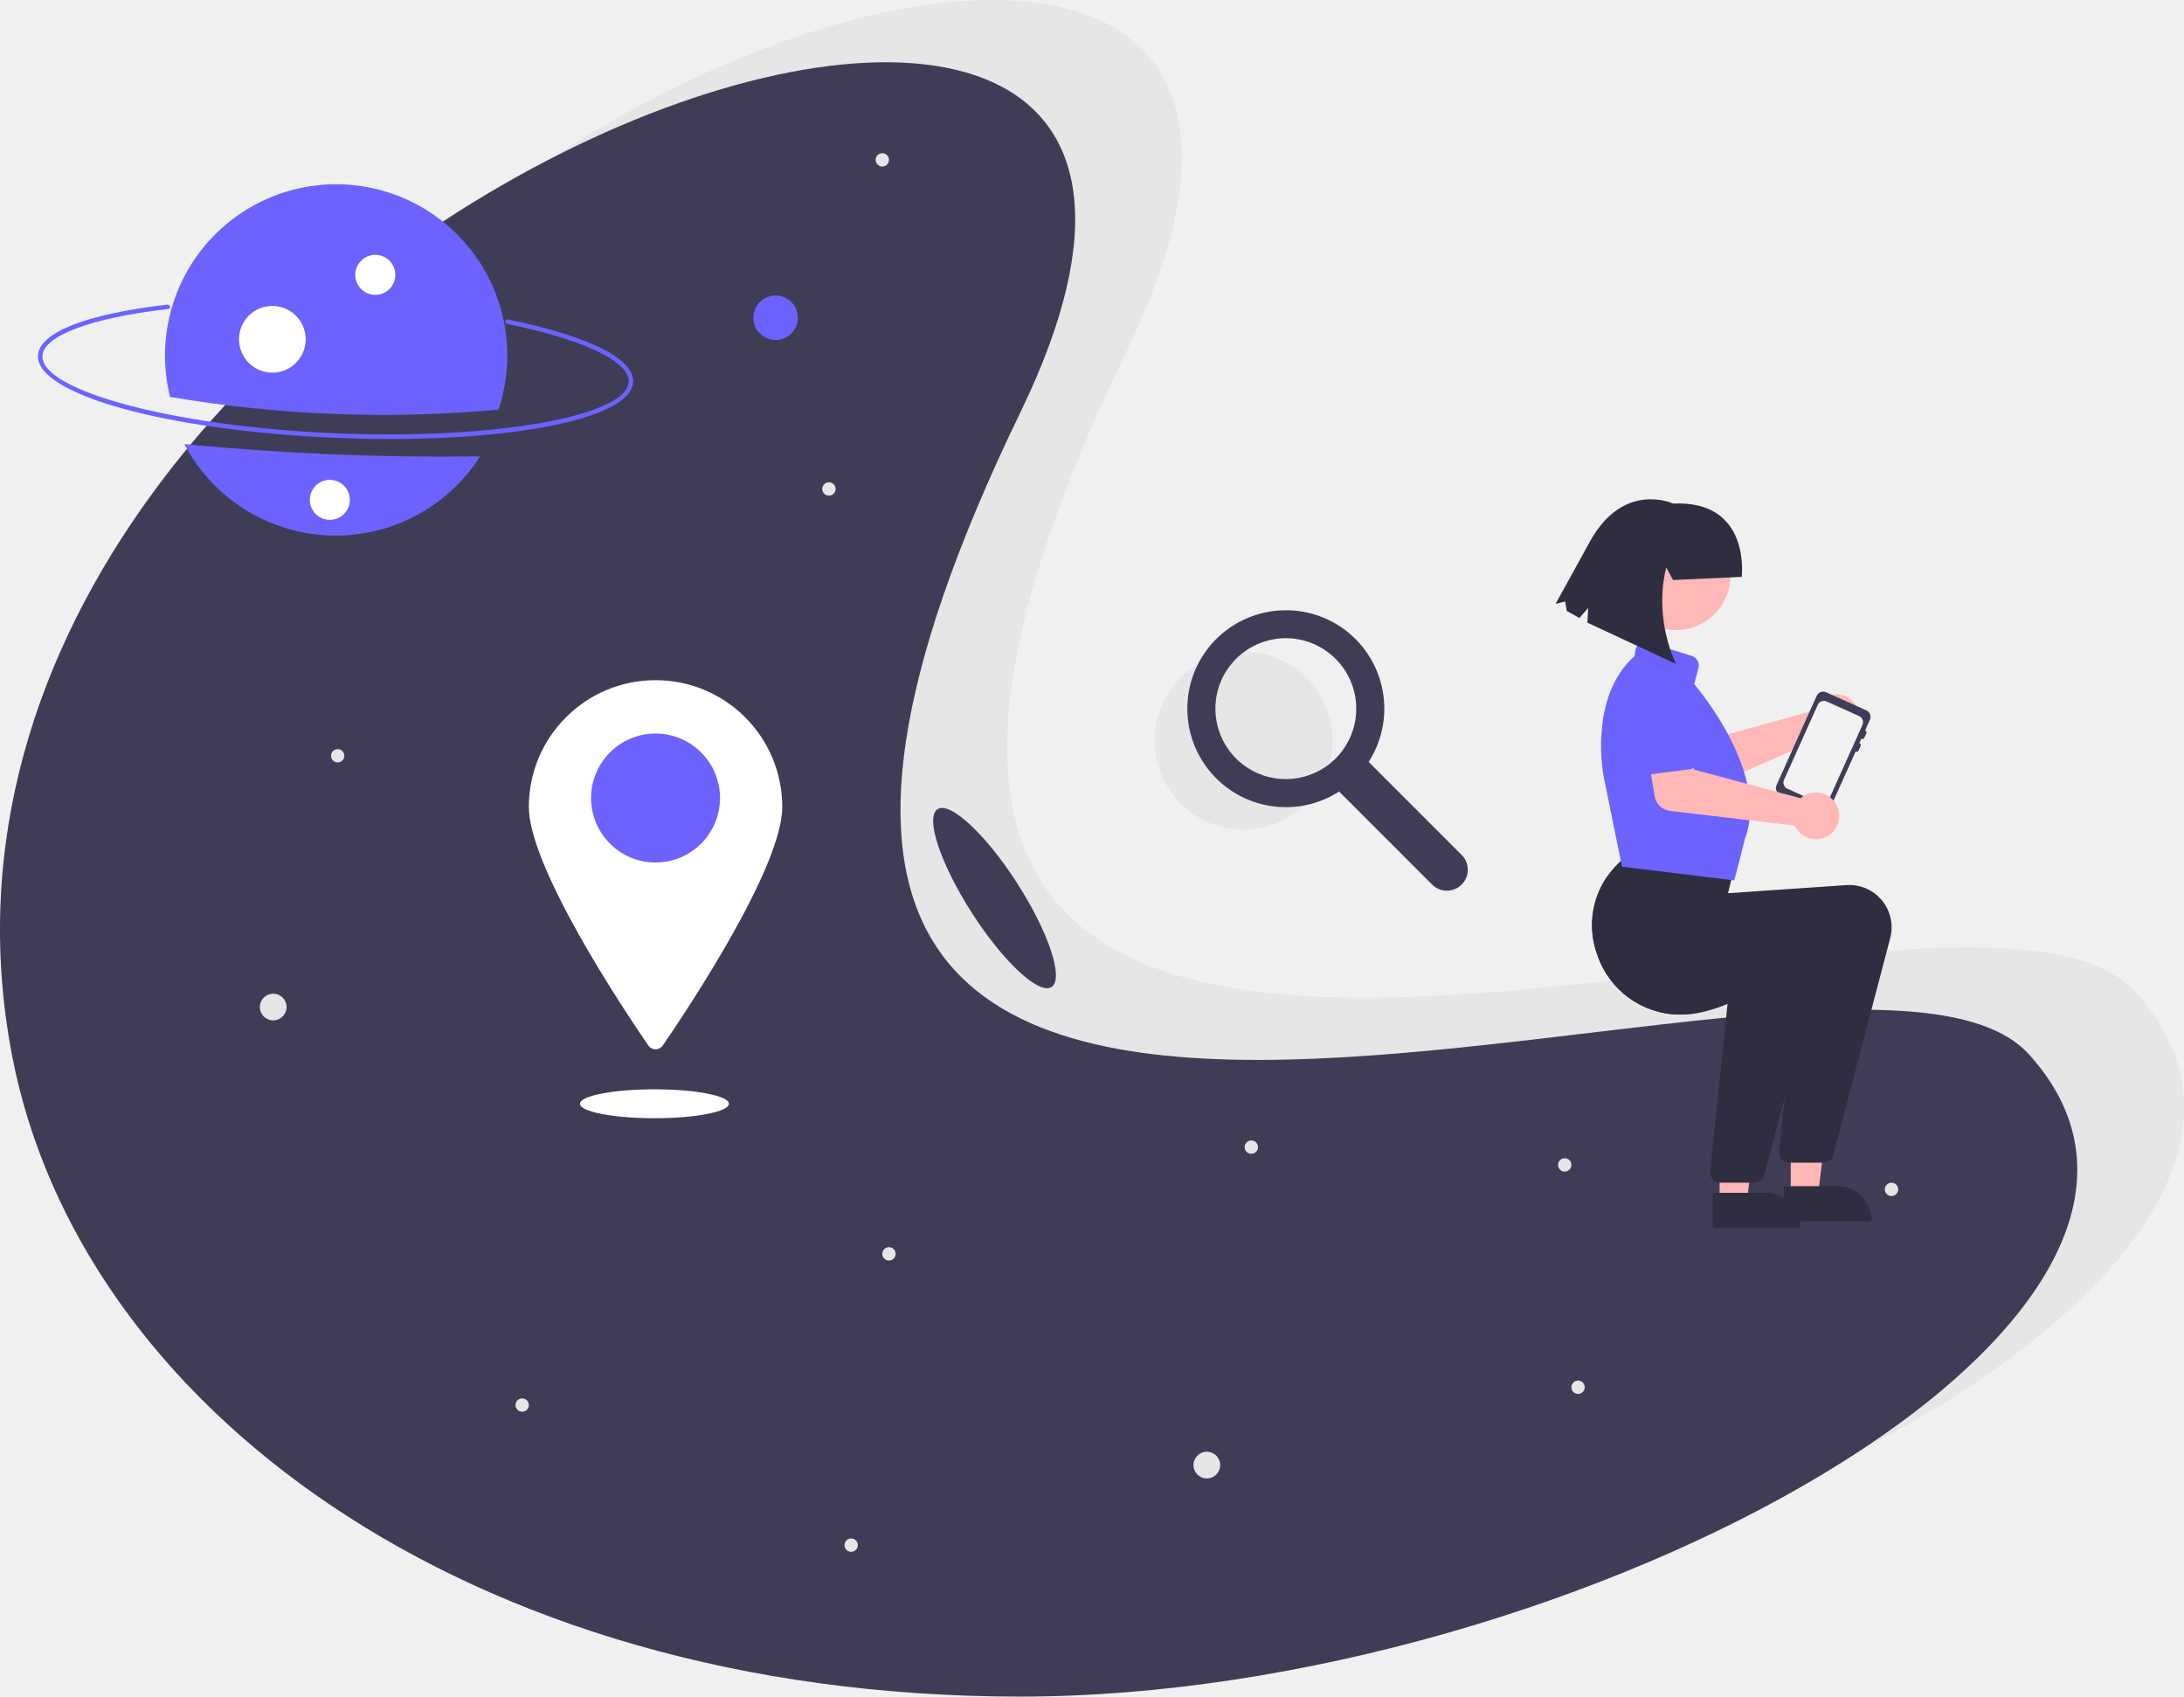
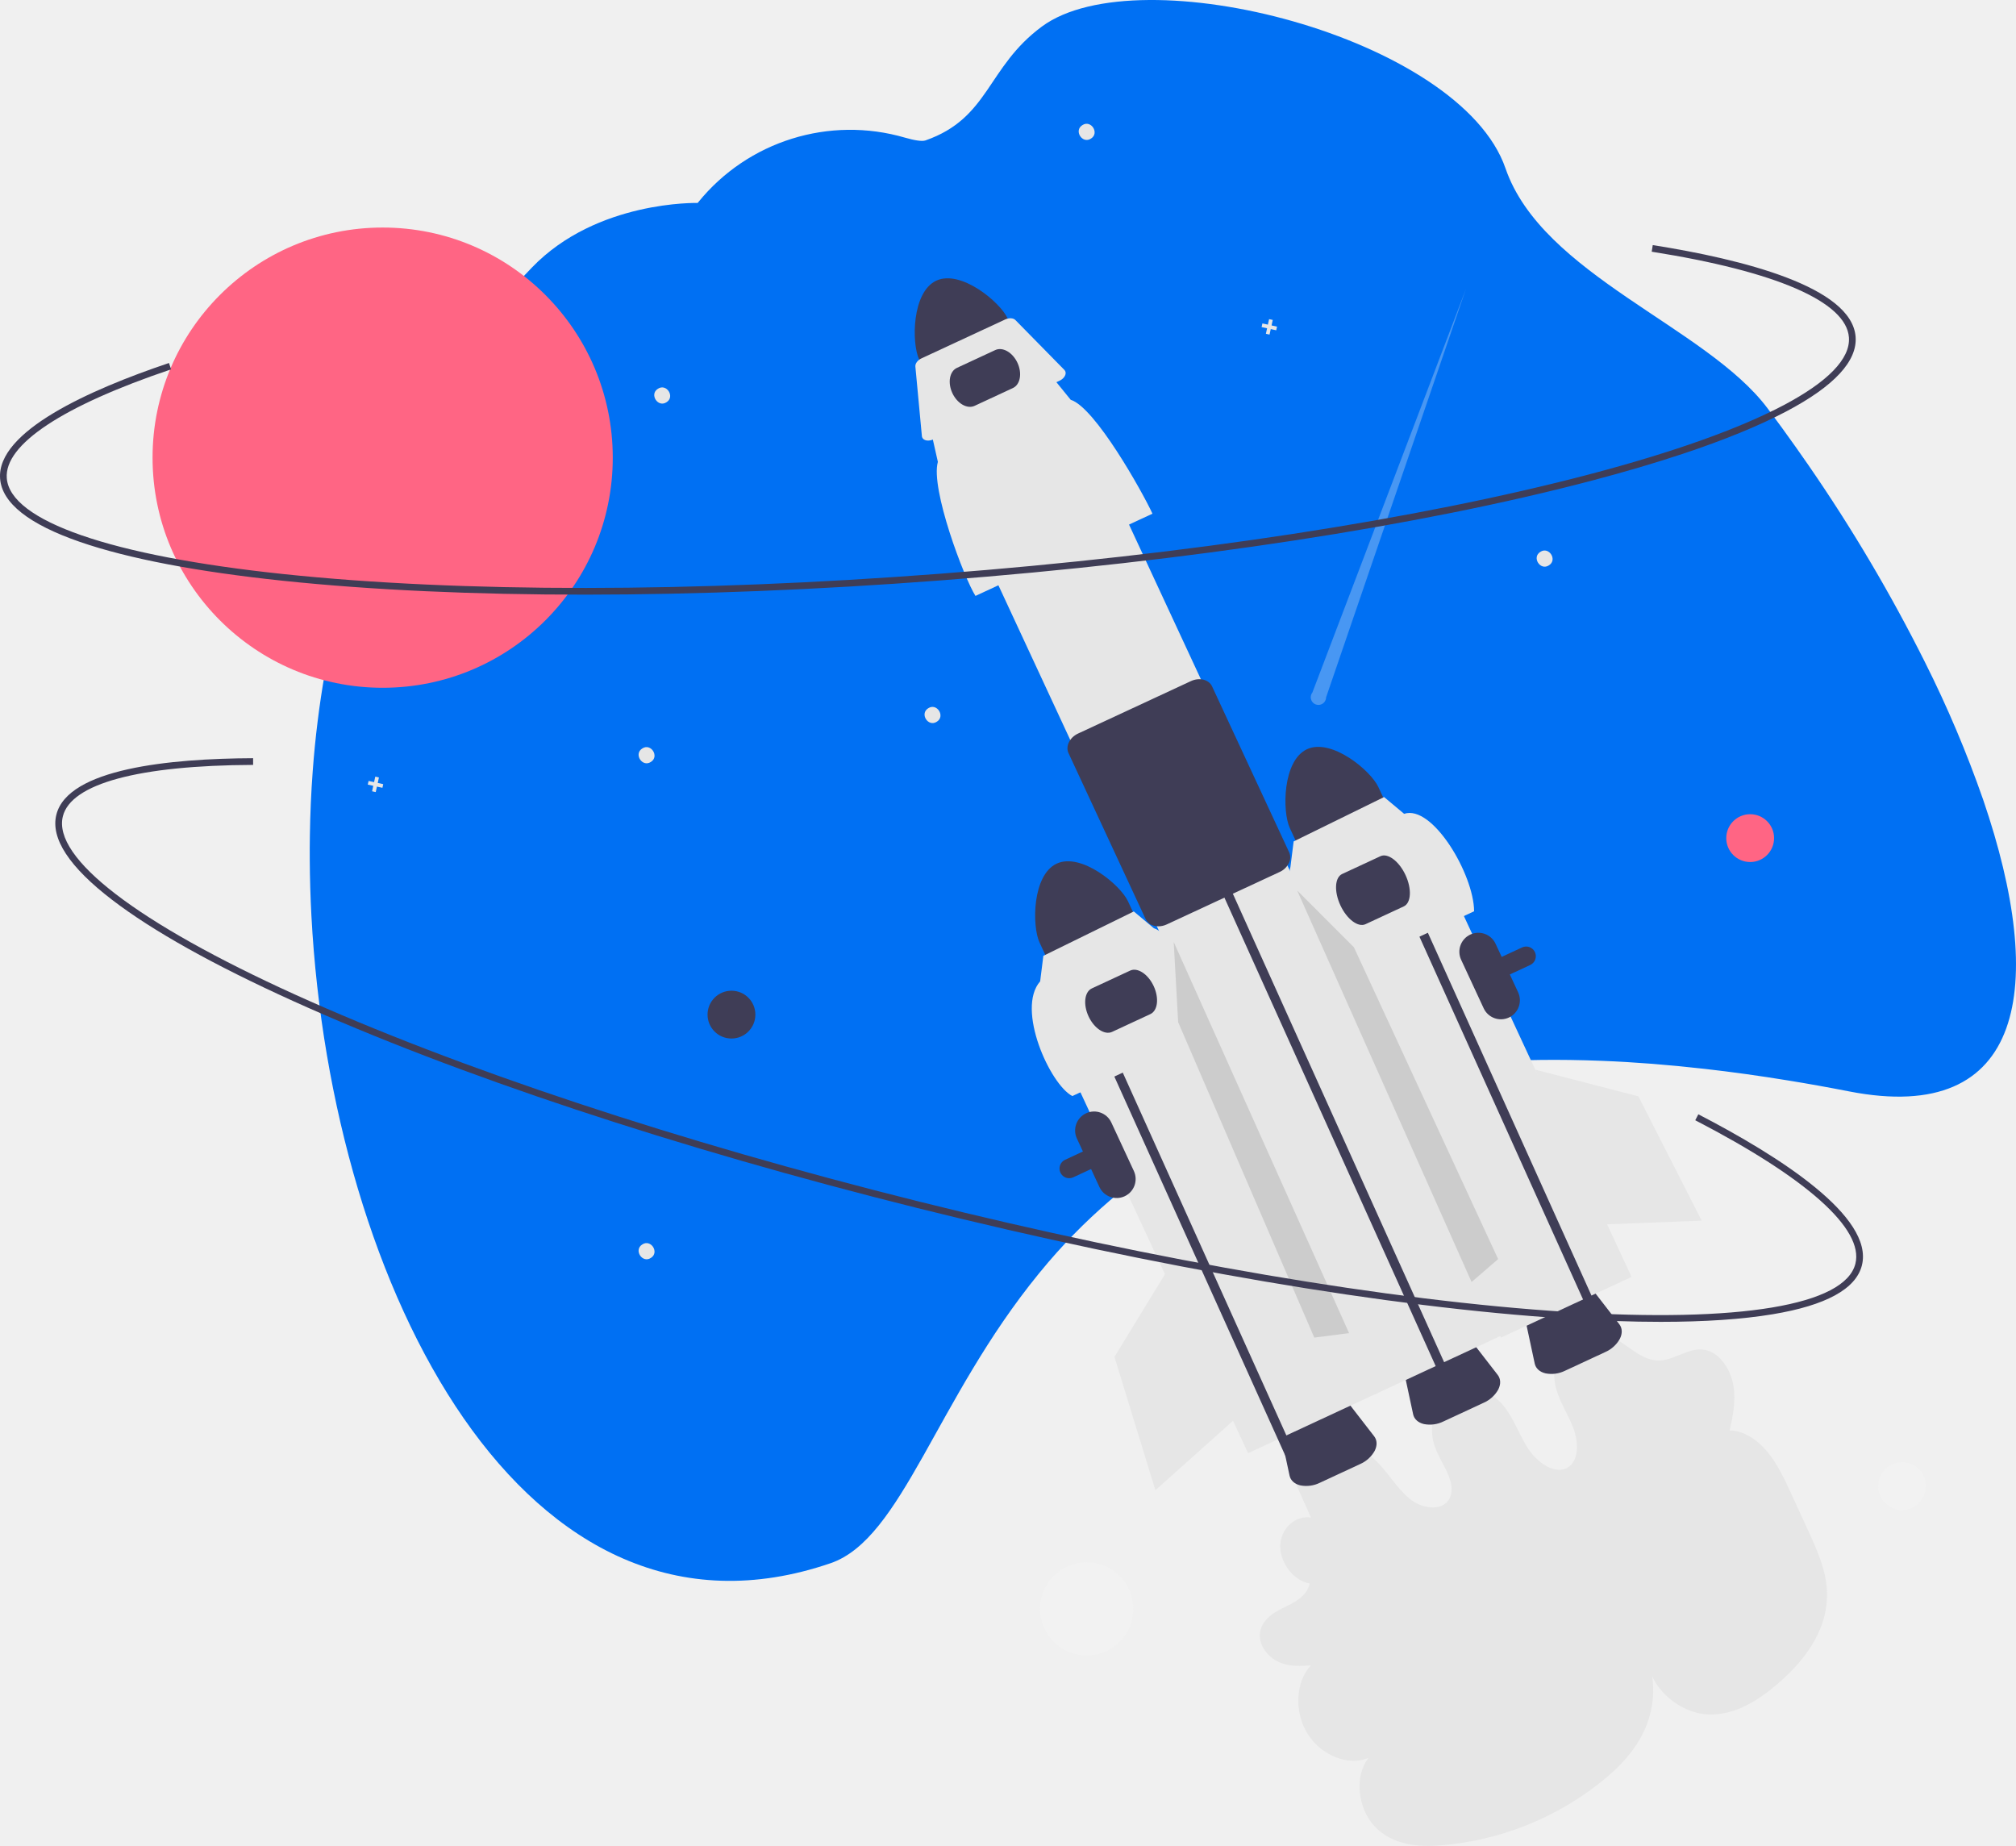
- <svg xmlns="http://www.w3.org/2000/svg" data-name="Layer 1" width="982.487" height="763.014" viewBox="0 0 982.487 763.014">
-   <circle cx="559.433" cy="333.061" r="40.03" fill="#e6e6e6" />
-   <path d="M766.295,452.995l-41.832-41.832a44.307,44.307,0,0,0-14.426-61.926,44.458,44.458,0,0,0-58.914,12.238,44.307,44.307,0,0,0,60.033,62.995l41.832,41.832A9.409,9.409,0,0,0,766.295,452.995ZM709.594,409.601a31.684,31.684,0,1,1,9.28-22.404A31.586,31.586,0,0,1,709.594,409.601Z" transform="translate(-108.7563 -68.49293)" fill="#3f3d56" />
-   <path d="M1069.529,514.699C1176.509,633.007,866.392,803.507,615.809,803.507S191.863,671.4,162.09,514.699C89.9,134.752,777.167-106.741,615.809,225.891,380.612,710.739,985.28,421.528,1069.529,514.699Z" transform="translate(-108.7563 -68.49293)" fill="#e6e6e6" />
-   <path d="M1021.529,542.699C1128.509,661.007,818.392,831.507,567.809,831.507S143.863,699.4,114.09,542.699C41.9,162.752,729.167-78.741,567.809,253.891,332.612,738.739,937.28,449.528,1021.529,542.699Z" transform="translate(-108.7563 -68.49293)" fill="#3f3d56" />
-   <path d="M258.35,265.318c-75.067-3.305-133.271-19.498-132.507-36.864.458-10.412,21.703-18.784,58.287-22.97a1,1,0,1,1,.227,1.987c-34.462,3.943-56.117,12.017-56.516,21.071-.691,15.705,59.114,31.631,130.597,34.778s132.456-7.461,133.148-23.166c.4-9.092-20.597-19.066-54.798-26.028a1,1,0,1,1,.399-1.96c36.301,7.391,56.857,17.624,56.397,28.076C392.82,257.609,333.418,268.623,258.35,265.318Z" transform="translate(-108.7563 -68.49293)" fill="#6c63ff" />
-   <path d="M191.679,268.227a76.983,76.983,0,0,0,133.036,5.522A1211.976,1211.976,0,0,1,191.679,268.227Z" transform="translate(-108.7563 -68.49293)" fill="#6c63ff" />
-   <path d="M333.019,252.713a76.997,76.997,0,1,0-147.749-5.706A572.233,572.233,0,0,0,333.019,252.713Z" transform="translate(-108.7563 -68.49293)" fill="#6c63ff" />
-   <circle cx="168.834" cy="123.601" r="9" fill="#fff" />
-   <circle cx="122.513" cy="152.591" r="15" fill="#fff" />
-   <circle cx="348.905" cy="142.898" r="10" fill="#6c63ff" />
-   <circle cx="122.905" cy="452.898" r="6" fill="#e6e6e6" />
-   <circle cx="542.905" cy="658.898" r="6" fill="#e6e6e6" />
-   <circle cx="151.905" cy="339.898" r="3" fill="#e6e6e6" />
-   <circle cx="399.905" cy="563.898" r="3" fill="#e6e6e6" />
-   <circle cx="850.905" cy="534.898" r="3" fill="#e6e6e6" />
-   <circle cx="709.905" cy="623.898" r="3" fill="#e6e6e6" />
-   <circle cx="562.905" cy="515.898" r="3" fill="#e6e6e6" />
-   <circle cx="372.905" cy="219.898" r="3" fill="#e6e6e6" />
-   <circle cx="396.905" cy="71.898" r="3" fill="#e6e6e6" />
-   <circle cx="382.905" cy="694.898" r="3" fill="#e6e6e6" />
-   <circle cx="234.905" cy="631.898" r="3" fill="#e6e6e6" />
-   <circle cx="703.905" cy="523.898" r="3" fill="#e6e6e6" />
-   <circle cx="148.374" cy="224.799" r="9" fill="#fff" />
-   <path d="M460.661,431.391c0,26.88-41.559,89.516-53.705,107.247a3.992,3.992,0,0,1-6.591,0c-12.145-17.731-53.705-80.366-53.705-107.247a57,57,0,1,1,114,0Z" transform="translate(-108.7563 -68.49293)" fill="#fff" />
-   <circle cx="294.905" cy="358.898" r="29" fill="#6c63ff" />
-   <ellipse cx="294.405" cy="496.398" rx="33.5" ry="6.5" fill="#fff" />
-   <path d="M925.61,386.412a10.527,10.527,0,0,0-.641,1.529l-47.783,13.277-8.611-8.427L854.159,404.124,867.953,420.523a8,8,0,0,0,9.353,2.169l51.616-22.785a10.497,10.497,0,1,0-3.313-13.495Z" transform="translate(-108.7563 -68.49293)" fill="#ffb8b8" />
-   <path d="M875.502,401.996l-17.935,13.96a4.5,4.5,0,0,1-6.682-1.337L839.738,394.891a12.497,12.497,0,0,1,19.769-15.294l16.338,15.594a4.5,4.5,0,0,1-.344,6.805Z" transform="translate(-108.7563 -68.49293)" fill="#6c63ff" />
-   <path d="M930.192,379.81l18.188,8.183a3.149,3.149,0,0,1,1.58,4.164l-2.153,4.786a1.053,1.053,0,0,1,.527,1.388l-.861,1.915a1.053,1.053,0,0,1-1.388.527l-.861,1.915a1.053,1.053,0,0,1,.527,1.388l-.861,1.915a1.053,1.053,0,0,1-1.388.527L931.871,432.362a3.149,3.149,0,0,1-4.164,1.58l-18.188-8.183a3.149,3.149,0,0,1-1.58-4.164l18.089-40.205A3.149,3.149,0,0,1,930.192,379.81Z" transform="translate(-108.7563 -68.49293)" fill="#3f3d56" />
-   <path d="M912.821,423.212l14.591,6.571a3.034,3.034,0,0,0,3.999-1.512l6.739-14.99,2.341-5.196,6.099-13.562a3.026,3.026,0,0,0-1.511-3.989l-4.587-2.068L930.477,383.964a3.021,3.021,0,0,0-3.989,1.522L920.589,398.597l-6.718,14.927-2.561,5.7A3.022,3.022,0,0,0,912.821,423.212Z" transform="translate(-108.7563 -68.49293)" fill="#f2f2f2" />
-   <polygon points="773.577 540.443 785.837 540.442 791.67 493.154 773.575 493.155 773.577 540.443" fill="#ffb8b8" />
-   <path d="M879.207,604.933l24.144-.001h.001a15.386,15.386,0,0,1,15.386,15.386v.5l-39.531.001Z" transform="translate(-108.7563 -68.49293)" fill="#2f2e41" />
-   <polygon points="805.577 537.443 817.837 537.442 823.67 490.154 805.575 490.155 805.577 537.443" fill="#ffb8b8" />
-   <path d="M911.207,601.933l24.144-.001h.001a15.386,15.386,0,0,1,15.386,15.386v.5l-39.531.001Z" transform="translate(-108.7563 -68.49293)" fill="#2f2e41" />
-   <path d="M827.341,497.971a39.41,39.41,0,0,0,36.9,26.81l.62.01c6.33.18,13.76-1.86,21.05-4.79,14.4-5.79,28.23-15.06,31.9-17.61l-6.22,59.79-2.52,24.24a4.514,4.514,0,0,0,4.48,4.97h15.53a4.505,4.505,0,0,0,4.36-3.36l25.64-97.65a19.032,19.032,0,0,0-19.71-23.83l-53.26,3.65,3.72-14.88-47.54-3.16-.14.1c-1.14.83-2.25,1.7-3.31,2.61a40.271,40.271,0,0,0-6.99,7.66A38.487,38.487,0,0,0,827.341,497.971Z" transform="translate(-108.7563 -68.49293)" fill="#2f2e41" />
-   <path d="M827.341,497.971a39.41,39.41,0,0,0,36.9,26.81,196.146,196.146,0,0,0,22.57-13.39l-.9,8.61-7.84,75.42a4.514,4.514,0,0,0,4.48,4.97h15.53a4.505,4.505,0,0,0,4.36-3.36l9.15-34.85,16.49-62.8a19.032,19.032,0,0,0-19.71-23.83l-53.26,3.65,3.72-14.88-26.98-1.79A38.487,38.487,0,0,0,827.341,497.971Z" transform="translate(-108.7563 -68.49293)" fill="#2f2e41" />
-   <path d="M838.774,458.321l-.358-.043-8.295-40.785c-.071-.354-6.852-35.533,13.937-53.924l.362-2.517a4.5,4.5,0,0,1,5.787-3.658l19.585,6.075a4.491,4.491,0,0,1,3.019,5.442l-1.904,7.242c2.64,3.1,33.715,40.512,22.89,69.335L888.949,464.439Z" transform="translate(-108.7563 -68.49293)" fill="#6c63ff" />
-   <path d="M920.094,426.49a10.526,10.526,0,0,0-1.329.99l-47.897-12.858-3.131-11.634-18.175,2.431,3.542,21.134a8,8,0,0,0,6.951,6.622l56.032,6.619a10.497,10.497,0,1,0,4.008-13.305Z" transform="translate(-108.7563 -68.49293)" fill="#ffb8b8" />
-   <path d="M869.022,414.436,846.481,417.34a4.5,4.5,0,0,1-5.074-4.548l.43-22.655a12.497,12.497,0,0,1,24.799-3.121l6.142,21.734a4.5,4.5,0,0,1-3.756,5.686Z" transform="translate(-108.7563 -68.49293)" fill="#6c63ff" />
-   <circle cx="753.921" cy="258.804" r="24.561" fill="#ffb8b8" />
-   <path d="M861.385,329.348l-3.075-5.6c-5.825,23.732,4.464,43.373,4.464,43.373l-39.932-18.601.38-6.6-3.951,4.484-5.677-3.129-.75-4.281-4.286,1.062,15.644-28.387c15.182-27.013,37.255-16.7,37.255-16.7,35.115-1.669,30.827,32.975,30.827,32.975Z" transform="translate(-108.7563 -68.49293)" fill="#2f2e41" />
-   <ellipse cx="556.161" cy="472.391" rx="12.179" ry="47.5" transform="translate(-275.7517 306.3624) rotate(-32.66242)" fill="#3f3d56" />
+ <svg xmlns="http://www.w3.org/2000/svg" data-name="Layer 1" width="902.419" height="826.207" viewBox="0 0 902.419 826.207">
+   <path d="M726.95,696.708l8.672,19.444c-7.049-1.122-13.604,4.898-13.751,12.629s6.14,15.774,13.189,16.873c-1.347,6.002-7.161,8.649-12.207,11.075s-10.485,6.45-10.11,12.845c.301,5.135,4.548,9.669,9.058,11.492s9.241,1.543,13.809,1.237c-6.921,7.24-7.596,20.848-1.517,30.611s18.217,14.569,27.305,10.811c-6.422,7.989-5.027,22.618,2.943,30.862,8.034,8.311,19.678,9.115,29.857,8.24a132.238,132.238,0,0,0,71.007-28.14c7.782-6.183,15.05-13.456,19.49-22.941s5.747-21.496,1.612-32.29c1.115,13.522,14.65,24.203,26.826,24.8s22.807-6.261,31.841-14.081c12.014-10.4,23.137-24.979,21.488-42.967-.816-8.905-4.706-17.469-8.521-25.765l-7.396-16.083c-2.986-6.493-6.039-13.095-10.533-18.544s-10.731-9.667-16.973-9.626c1.427-6.52,2.861-13.283,1.665-20.211s-5.776-14.101-12.004-15.723c-7.927-2.065-14.645,5.25-22.616,4.561-7.671-.664-14.01-8.362-21.459-11.412a17.178,17.178,0,0,0-18.537,3.206c-4.722,4.61-6.69,12.398-4.996,19.767,1.484,6.455,5.435,12.149,7.832,18.375s2.77,14.231-1.835,17.631c-5.557,4.103-14.014-1.48-18.356-8.235s-6.834-14.933-12.324-20.614c-6.479-6.705-16.621-8.276-23.293-3.608s-9.222,15.119-5.859,24.004c2.75,7.264,9.049,14.614,6.864,21.454-2.309,7.23-12.413,6.314-18.507,1.205s-10.141-12.806-16.161-18.03c-6.114-5.306-14.098-7.63-21.107-6.146a21.731,21.731,0,0,0-15.573,13.915" transform="translate(-148.7907 -36.89661)" fill="#e6e6e6" />
+   <path d="M867.347,642.066l-17.993,8.36a13.812,13.812,0,0,1-8.734,1.177c-2.612-.618-4.377-2.215-4.841-4.383l-4.187-19.554c-.79-3.689,2.265-8.053,7.264-10.376l9.937-4.617c4.999-2.323,10.305-1.843,12.614,1.14l12.244,15.81c1.358,1.753,1.44,4.132.228,6.527A13.812,13.812,0,0,1,867.347,642.066Z" transform="translate(-148.7907 -36.89661)" fill="#3f3d56" />
+   <path d="M309.43,280.659A353.998,353.998,0,0,1,386.932,156.602c29.006-30.112,74.15-28.861,74.15-28.861l.258-.32A87.58,87.58,0,0,1,553.893,98.509c4.304,1.235,7.615,1.783,9.189,1.232,28.707-10.047,27.358-32.724,52.126-50.993,43.367-31.987,187.211,4.654,207.494,63.514,16.439,47.705,89.82,70.827,117.236,107.317q6.431,8.559,12.618,17.316,2.901,4.068,5.737,8.198a730.428,730.428,0,0,1,52.147,88.155,514.113,514.113,0,0,1,26.101,61.684c28.591,83.582,18.814,145.855-60.021,130.47q-13.998-2.739-27.324-4.901-19.296-3.149-37.246-5.176-24.172-2.749-45.994-3.602-7.337-.295-14.405-.396c-69.67-.966-121.349,12.146-160.719,32.502q-10.011,5.163-18.973,10.923a236.054,236.054,0,0,0-26.08,19.319,254.898,254.898,0,0,0-31.422,32.197l-.522.639c-46.048,56.326-61.203,118.682-93.235,129.661C383.674,783.51,297.074,613.35,288.193,446.896q-.673-12.582-.743-25.091-.042-5.592.055-11.154c.141-9.673.567-19.285,1.281-28.78q.4-5.445.928-10.833c.388-3.873.81-7.724,1.298-11.55C294.495,331.442,300.589,304.758,309.43,280.659Z" transform="translate(-148.7907 -36.89661)" fill="#0070f3" />
+   <path d="M733.834,372.24c-10.935,5.091-11.115,27.895-7.686,35.284l6.214,13.374,39.609-18.403-6.214-13.374C762.321,381.735,744.777,367.166,733.834,372.24Z" transform="translate(-148.7907 -36.89661)" fill="#3f3d56" />
+   <path d="M627.393,564.256a4.333,4.333,0,0,1-4.07-5.819,4.3,4.3,0,0,1,2.243-2.44L830.12,460.958a4.33,4.33,0,0,1,5.752,2.102,4.336,4.336,0,0,1-2.103,5.752h-0L629.215,563.85A4.306,4.306,0,0,1,627.393,564.256Z" transform="translate(-148.7907 -36.89661)" fill="#3f3d56" />
+   <rect x="771.788" y="414.474" width="64.474" height="217.68" transform="translate(-294.4339 350.6066) rotate(-24.9202)" fill="#e6e6e6" />
+   <path d="M567.905,162.514c-10.935,5.091-11.115,27.895-7.686,35.284l6.214,13.374,39.609-18.403L599.827,179.395C596.392,172.009,578.848,157.44,567.905,162.514Z" transform="translate(-148.7907 -36.89661)" fill="#3f3d56" />
+   <path d="M812.919,664.761l-17.993,8.36a13.812,13.812,0,0,1-8.734,1.177c-2.612-.618-4.377-2.215-4.841-4.383l-4.187-19.554c-.79-3.689,2.265-8.053,7.264-10.376l9.937-4.617c4.999-2.323,10.305-1.843,12.614,1.14L819.224,652.319c1.358,1.753,1.44,4.132.228,6.527A13.812,13.812,0,0,1,812.919,664.761Z" transform="translate(-148.7907 -36.89661)" fill="#3f3d56" />
+   <path d="M757.601,692.207,739.608,700.566a13.812,13.812,0,0,1-8.734,1.177c-2.612-.618-4.377-2.215-4.841-4.383l-4.187-19.554c-.79-3.689,2.265-8.053,7.264-10.376l9.937-4.617c4.999-2.323,10.305-1.843,12.614,1.14l12.244,15.81c1.358,1.753,1.44,4.132.228,6.527A13.812,13.812,0,0,1,757.601,692.207Z" transform="translate(-148.7907 -36.89661)" fill="#3f3d56" />
+   <rect x="668.302" y="227.978" width="64.474" height="440.016" transform="translate(-272.3289 299.9887) rotate(-24.9202)" fill="#e6e6e6" />
+   <polyline points="548.951 403.691 542.39 389.254 546.167 387.512 552.708 401.903 647.423 611.909 643.65 613.662" fill="#3f3d56" />
+   <polyline points="622.951 391.691 616.39 377.254 620.167 375.512 626.708 389.903 721.423 599.909 717.65 601.662" fill="#3f3d56" />
+   <path d="M664.671,266.814l-79.226,36.809c-5.044-7.847-20.249-48.06-16.835-59.991l-2.563-11.378,54.703-25.416,7.322,9.007C638.942,219.18,660.102,256.951,664.671,266.814Z" transform="translate(-148.7907 -36.89661)" fill="#e6e6e6" />
+   <path d="M623.037,207.325l-56.451,26.228c-2.084.968-4.303.612-4.956-.795a1.952,1.952,0,0,1-.172-.643l-2.922-31.168c-.125-1.335,1.017-2.847,2.761-3.658L598.734,179.896c1.744-.81,3.637-.708,4.576.249l21.936,22.334c1.122,1.142.513,3.098-1.361,4.367A6.081,6.081,0,0,1,623.037,207.325Z" transform="translate(-148.7907 -36.89661)" fill="#e6e6e6" />
+   <path d="M667.313,451.514a7.626,7.626,0,0,1-1.814-.214,5.604,5.604,0,0,1-3.896-3.025L627.09,373.992c-1.428-3.075.489-7.008,4.274-8.767l50.536-23.48c3.786-1.76,8.027-.688,9.457,2.387l34.513,74.283a5.603,5.603,0,0,1-.201,4.929,8.506,8.506,0,0,1-4.074,3.838l-50.536,23.479A8.92,8.92,0,0,1,667.313,451.514Z" transform="translate(-148.7907 -36.89661)" fill="#3f3d56" />
+   <rect x="658.612" y="466.208" width="64.474" height="217.68" transform="translate(-326.7693 307.736) rotate(-24.9202)" fill="#e6e6e6" />
+   <path d="M602.189,210.581l-17.147,7.967c-3.309,1.537-7.773-1.024-9.95-5.71s-1.256-9.749,2.053-11.286l17.147-7.967c3.309-1.537,7.773,1.024,9.95,5.71S605.498,209.044,602.189,210.581Z" transform="translate(-148.7907 -36.89661)" fill="#3f3d56" />
+   <path d="M621.799,423.444c-10.935,5.091-11.115,27.895-7.686,35.284l6.214,13.374,39.609-18.403L653.722,440.324C650.287,432.939,632.742,418.37,621.799,423.444Z" transform="translate(-148.7907 -36.89661)" fill="#3f3d56" />
+   <path d="M440.152,377.925c-3.862,2.573-7.815-3.551-3.878-6.01C440.135,369.342,444.088,375.466,440.152,377.925Z" transform="translate(-148.7907 -36.89661)" fill="#e6e6e6" />
+   <path d="M842.152,289.925c-3.862,2.573-7.815-3.551-3.878-6.01C842.135,281.342,846.088,287.466,842.152,289.925Z" transform="translate(-148.7907 -36.89661)" fill="#e6e6e6" />
+   <path d="M568.152,359.925c-3.862,2.573-7.815-3.551-3.878-6.01C568.135,351.342,572.088,357.466,568.152,359.925Z" transform="translate(-148.7907 -36.89661)" fill="#e6e6e6" />
+   <path d="M440.152,599.925c-3.862,2.573-7.815-3.551-3.878-6.01C440.135,591.342,444.088,597.466,440.152,599.925Z" transform="translate(-148.7907 -36.89661)" fill="#e6e6e6" />
+   <path d="M637.152,98.925c-3.862,2.573-7.815-3.551-3.878-6.01C637.135,90.342,641.088,96.466,637.152,98.925Z" transform="translate(-148.7907 -36.89661)" fill="#e6e6e6" />
+   <path d="M447.152,216.925c-3.862,2.573-7.815-3.551-3.878-6.01C447.135,208.342,451.088,214.466,447.152,216.925Z" transform="translate(-148.7907 -36.89661)" fill="#e6e6e6" />
+   <polygon points="571.639 146.2 569.182 145.661 569.72 143.203 568.082 142.844 567.543 145.302 565.086 144.764 564.727 146.402 567.184 146.941 566.646 149.398 568.284 149.757 568.823 147.299 571.28 147.838 571.639 146.2" fill="#e6e6e6" />
+   <polygon points="171.542 350.978 169.085 350.439 169.623 347.982 167.985 347.623 167.446 350.08 164.988 349.542 164.629 351.18 167.087 351.719 166.549 354.177 168.187 354.535 168.726 352.078 171.183 352.616 171.542 350.978" fill="#e6e6e6" />
+   <path d="M824.22,492.333a8.51,8.51,0,0,1-11.29-4.127l-10.113-21.765a8.5,8.5,0,0,1,15.417-7.163l10.113,21.765A8.51,8.51,0,0,1,824.22,492.333Z" transform="translate(-148.7907 -36.89661)" fill="#3f3d56" />
+   <path d="M652.22,572.333a8.51,8.51,0,0,1-11.29-4.127l-10.113-21.765a8.5,8.5,0,0,1,15.417-7.163l10.113,21.765A8.51,8.51,0,0,1,652.22,572.333Z" transform="translate(-148.7907 -36.89661)" fill="#3f3d56" />
+   <path d="M808.642,444.778l-67.806,31.503c-4.317-6.716-17.331-41.133-14.409-51.344l1.434-11.423,40.486-19.863,8.971,7.505C789.959,396.883,808.539,428.205,808.642,444.778Z" transform="translate(-148.7907 -36.89661)" fill="#e6e6e6" />
+   <path d="M777.162,442.594l-17.147,7.967c-3.309,1.537-8.344-2.253-11.222-8.447s-2.528-12.487.781-14.024l17.147-7.967c3.309-1.537,8.344,2.253,11.222,8.447S780.471,441.056,777.162,442.594Z" transform="translate(-148.7907 -36.89661)" fill="#3f3d56" />
+   <polyline points="482.951 446.691 476.39 432.254 480.167 430.512 486.708 444.903 581.423 654.909 577.65 656.662" fill="#3f3d56" />
+   <path d="M696.607,495.981l-67.806,31.503c-10.003-5.165-25.291-38.961-14.409-51.344l1.434-11.423,40.486-19.863,8.971,7.505C674.587,455.214,692.697,487.541,696.607,495.981Z" transform="translate(-148.7907 -36.89661)" fill="#e6e6e6" />
+   <path d="M663.732,490.793l-17.147,7.967c-3.309,1.537-8.03-1.579-10.524-6.945s-1.83-10.985,1.479-12.522l17.147-7.967c3.309-1.537,8.03,1.579,10.524,6.945S667.041,489.256,663.732,490.793Z" transform="translate(-148.7907 -36.89661)" fill="#3f3d56" />
+   <circle cx="171.291" cy="204.845" r="103" fill="#ff6584" />
+   <path d="M742.396,349.021l62.593-182.809L736.258,346.832a3.442,3.442,0,1,0,6.138,2.188Z" transform="translate(-148.7907 -36.89661)" fill="#f0f0f0" opacity="0.3" />
+   <path d="M901.95,240.055q-18.38,6.108-40.751,12.001c-77.145,20.311-180.55,36.154-291.166,44.613-110.615,8.458-215.227,8.519-294.563.174-38.647-4.066-69.215-9.913-90.854-17.381-22.909-7.905-34.947-17.432-35.78-28.314-1.621-21.2,40.213-39.859,75.592-51.778l.958,2.843C176.801,218.581,150.678,235.879,151.828,250.919c1.464,19.156,46.644,34.806,123.955,42.94,79.162,8.327,183.581,8.263,294.021-.181,110.44-8.445,213.655-24.257,290.63-44.523,75.174-19.791,117.45-42.129,115.986-61.285-1.216-15.905-32.567-29.51-88.278-38.312l.468-2.963c40.48,6.396,89.093,18.708,90.801,41.047.832,10.882-9.618,22.127-31.059,33.424C936.131,227.503,920.601,233.856,901.95,240.055Z" transform="translate(-148.7907 -36.89661)" fill="#3f3d56" />
+   <circle cx="783.425" cy="375.136" r="10.702" fill="#ff6584" />
+   <circle cx="851.425" cy="665.136" r="10.702" fill="#f2f2f2" />
+   <circle cx="486.425" cy="720.136" r="20.866" fill="#f2f2f2" />
+   <circle cx="327.425" cy="454.136" r="10.702" fill="#3f3d56" />
+   <polygon points="687.226 478.768 733.402 490.721 761.723 546.349 713.843 548.227 687.226 478.768" fill="#e6e6e6" />
+   <polygon points="580.645 398.574 606.059 424.002 670.606 563.557 658.722 573.824 580.645 398.574" fill="#ccc" />
+   <polygon points="525.386 421.624 527.38 457.52 588.304 598.694 603.88 596.688 525.386 421.624" fill="#ccc" />
+   <polygon points="523.723 566.637 498.854 607.339 517.187 667.008 552.9 635.061 523.723 566.637" fill="#e6e6e6" />
+   <path d="M892.195,628.544q-19.368,0-42.457-1.464c-79.614-5.056-182.738-22.633-290.376-49.492-107.638-26.859-206.93-59.794-279.585-92.734-35.393-16.047-62.556-31.236-80.735-45.147-19.247-14.727-27.666-27.564-25.024-38.153,5.148-20.629,50.731-25.142,88.064-25.295l.013,3c-51.268.21-81.514,8.387-85.166,23.022-4.652,18.64,33.287,47.741,104.087,79.841,72.496,32.868,171.605,65.739,279.073,92.557,107.467,26.816,210.401,44.363,289.84,49.408,77.579,4.928,124.743-2.938,129.395-21.578,3.862-15.477-21.598-38.275-71.689-64.198l1.379-2.664c36.397,18.836,78.646,45.852,73.222,67.589C979.592,613.823,966.13,621.199,942.22,625.157,928.59,627.413,911.85,628.544,892.195,628.544Z" transform="translate(-148.7907 -36.89661)" fill="#3f3d56" />
</svg>
